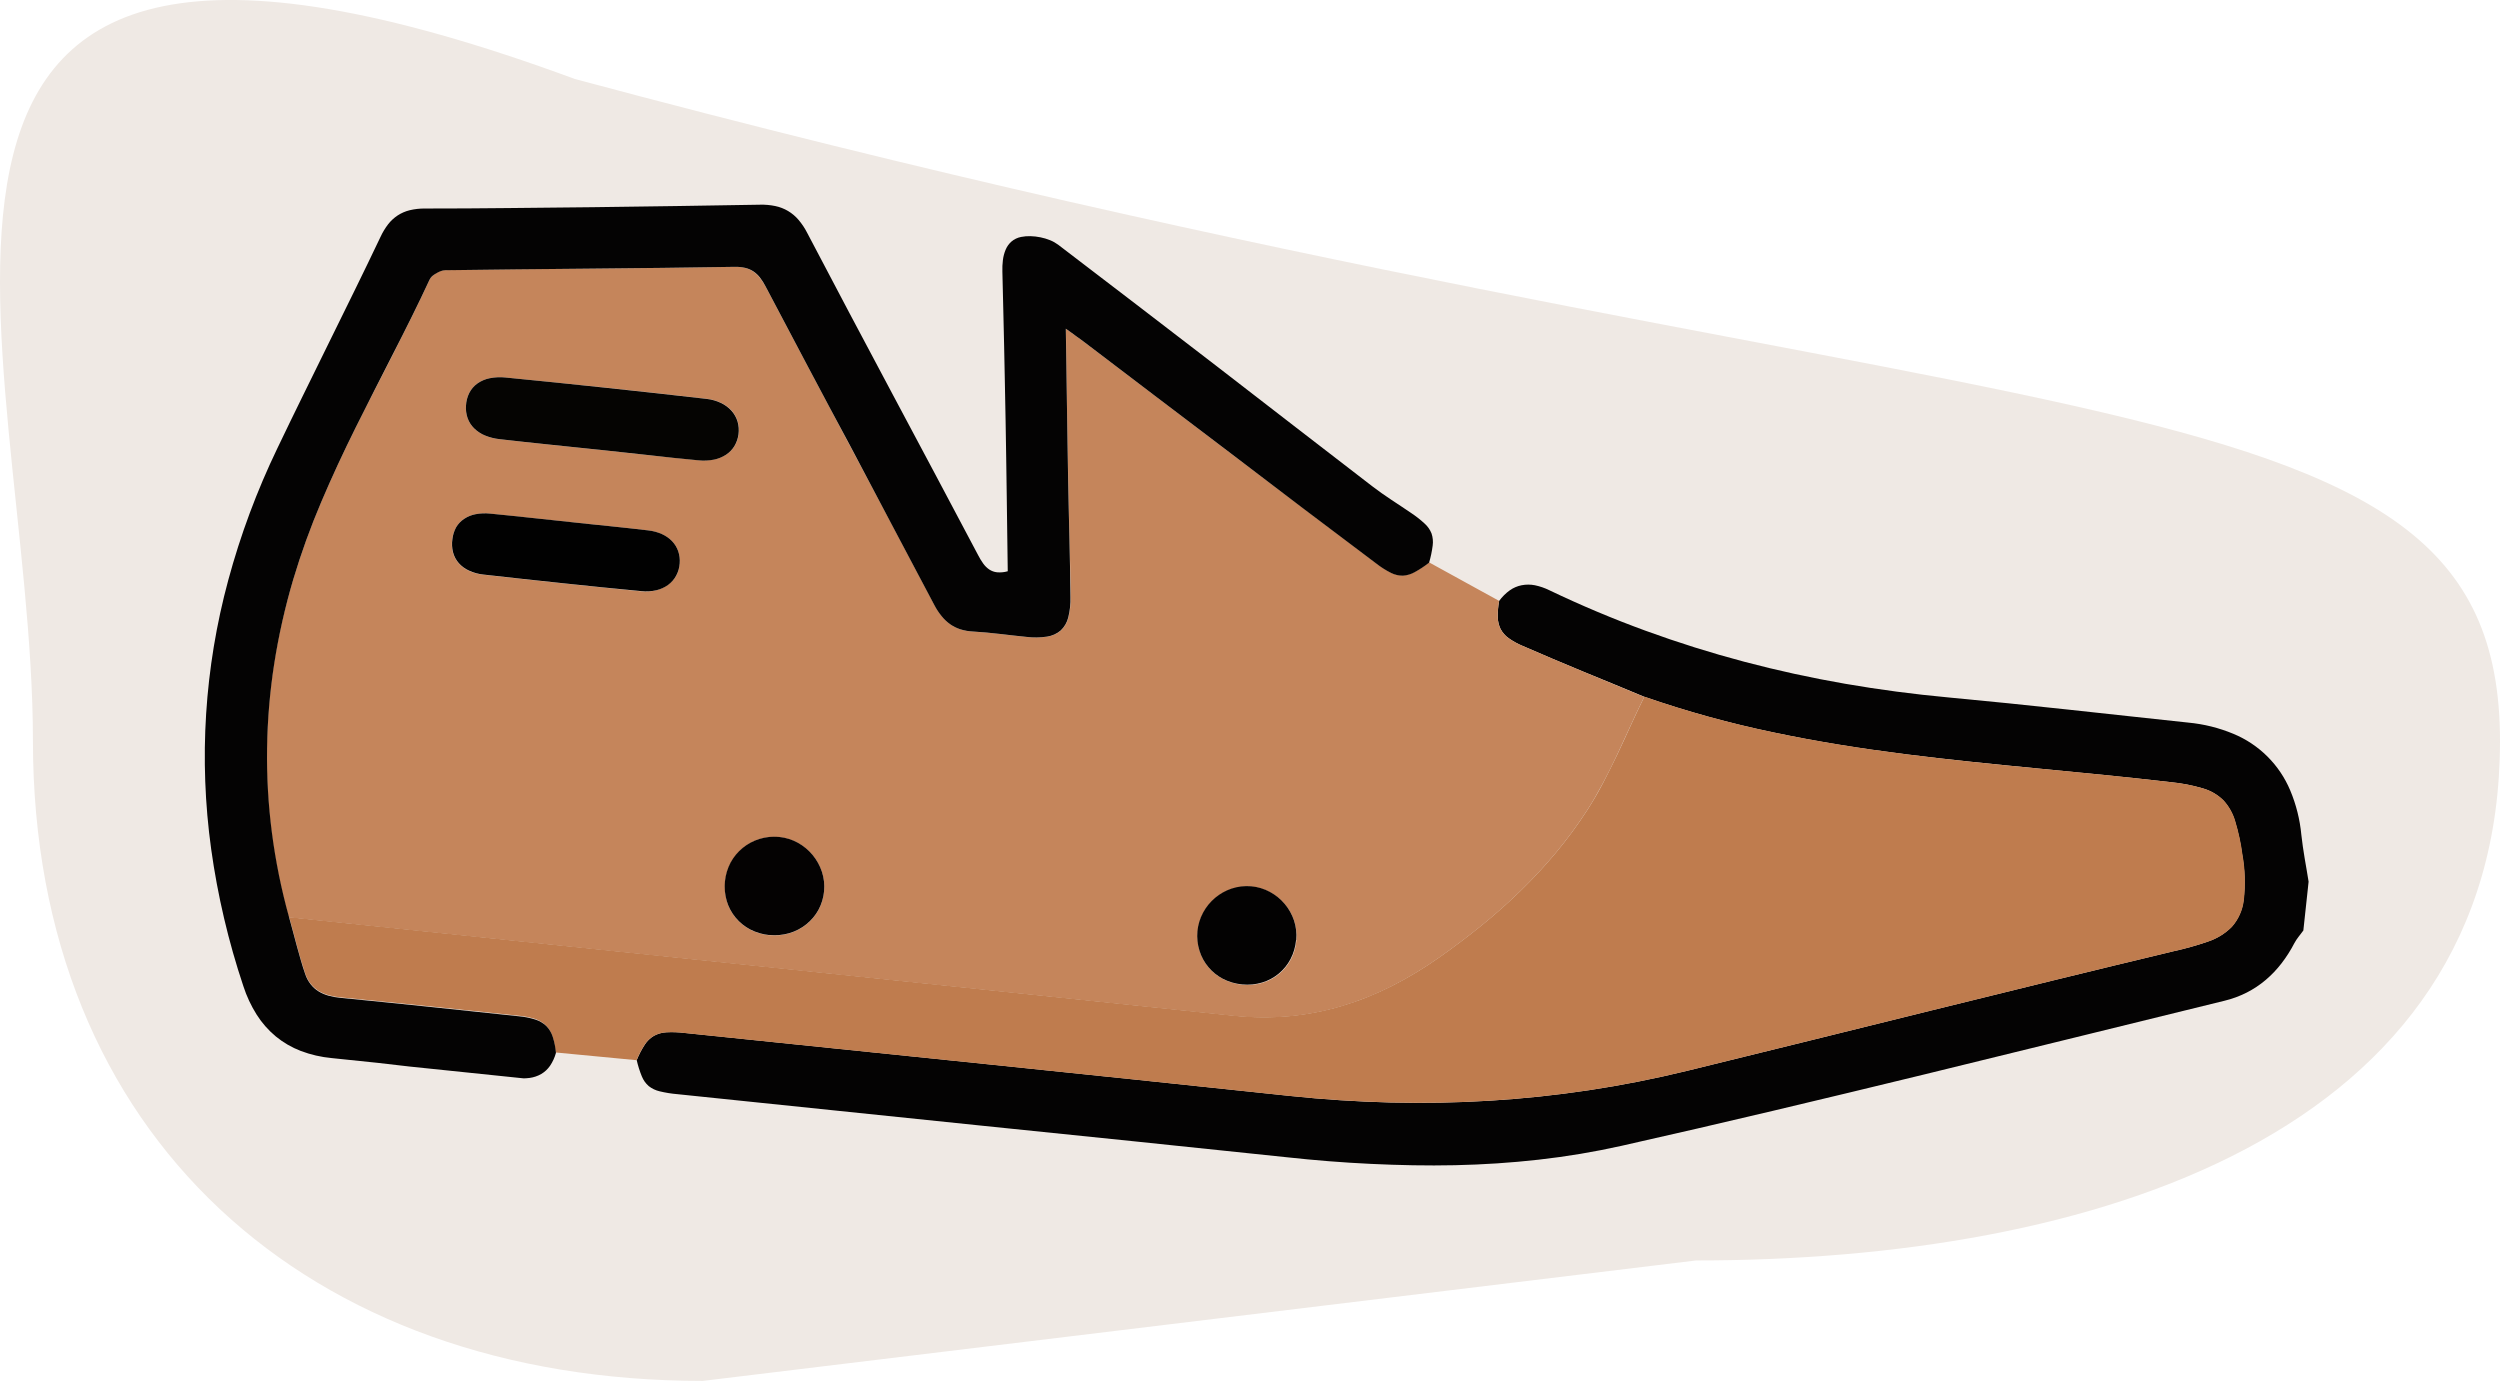
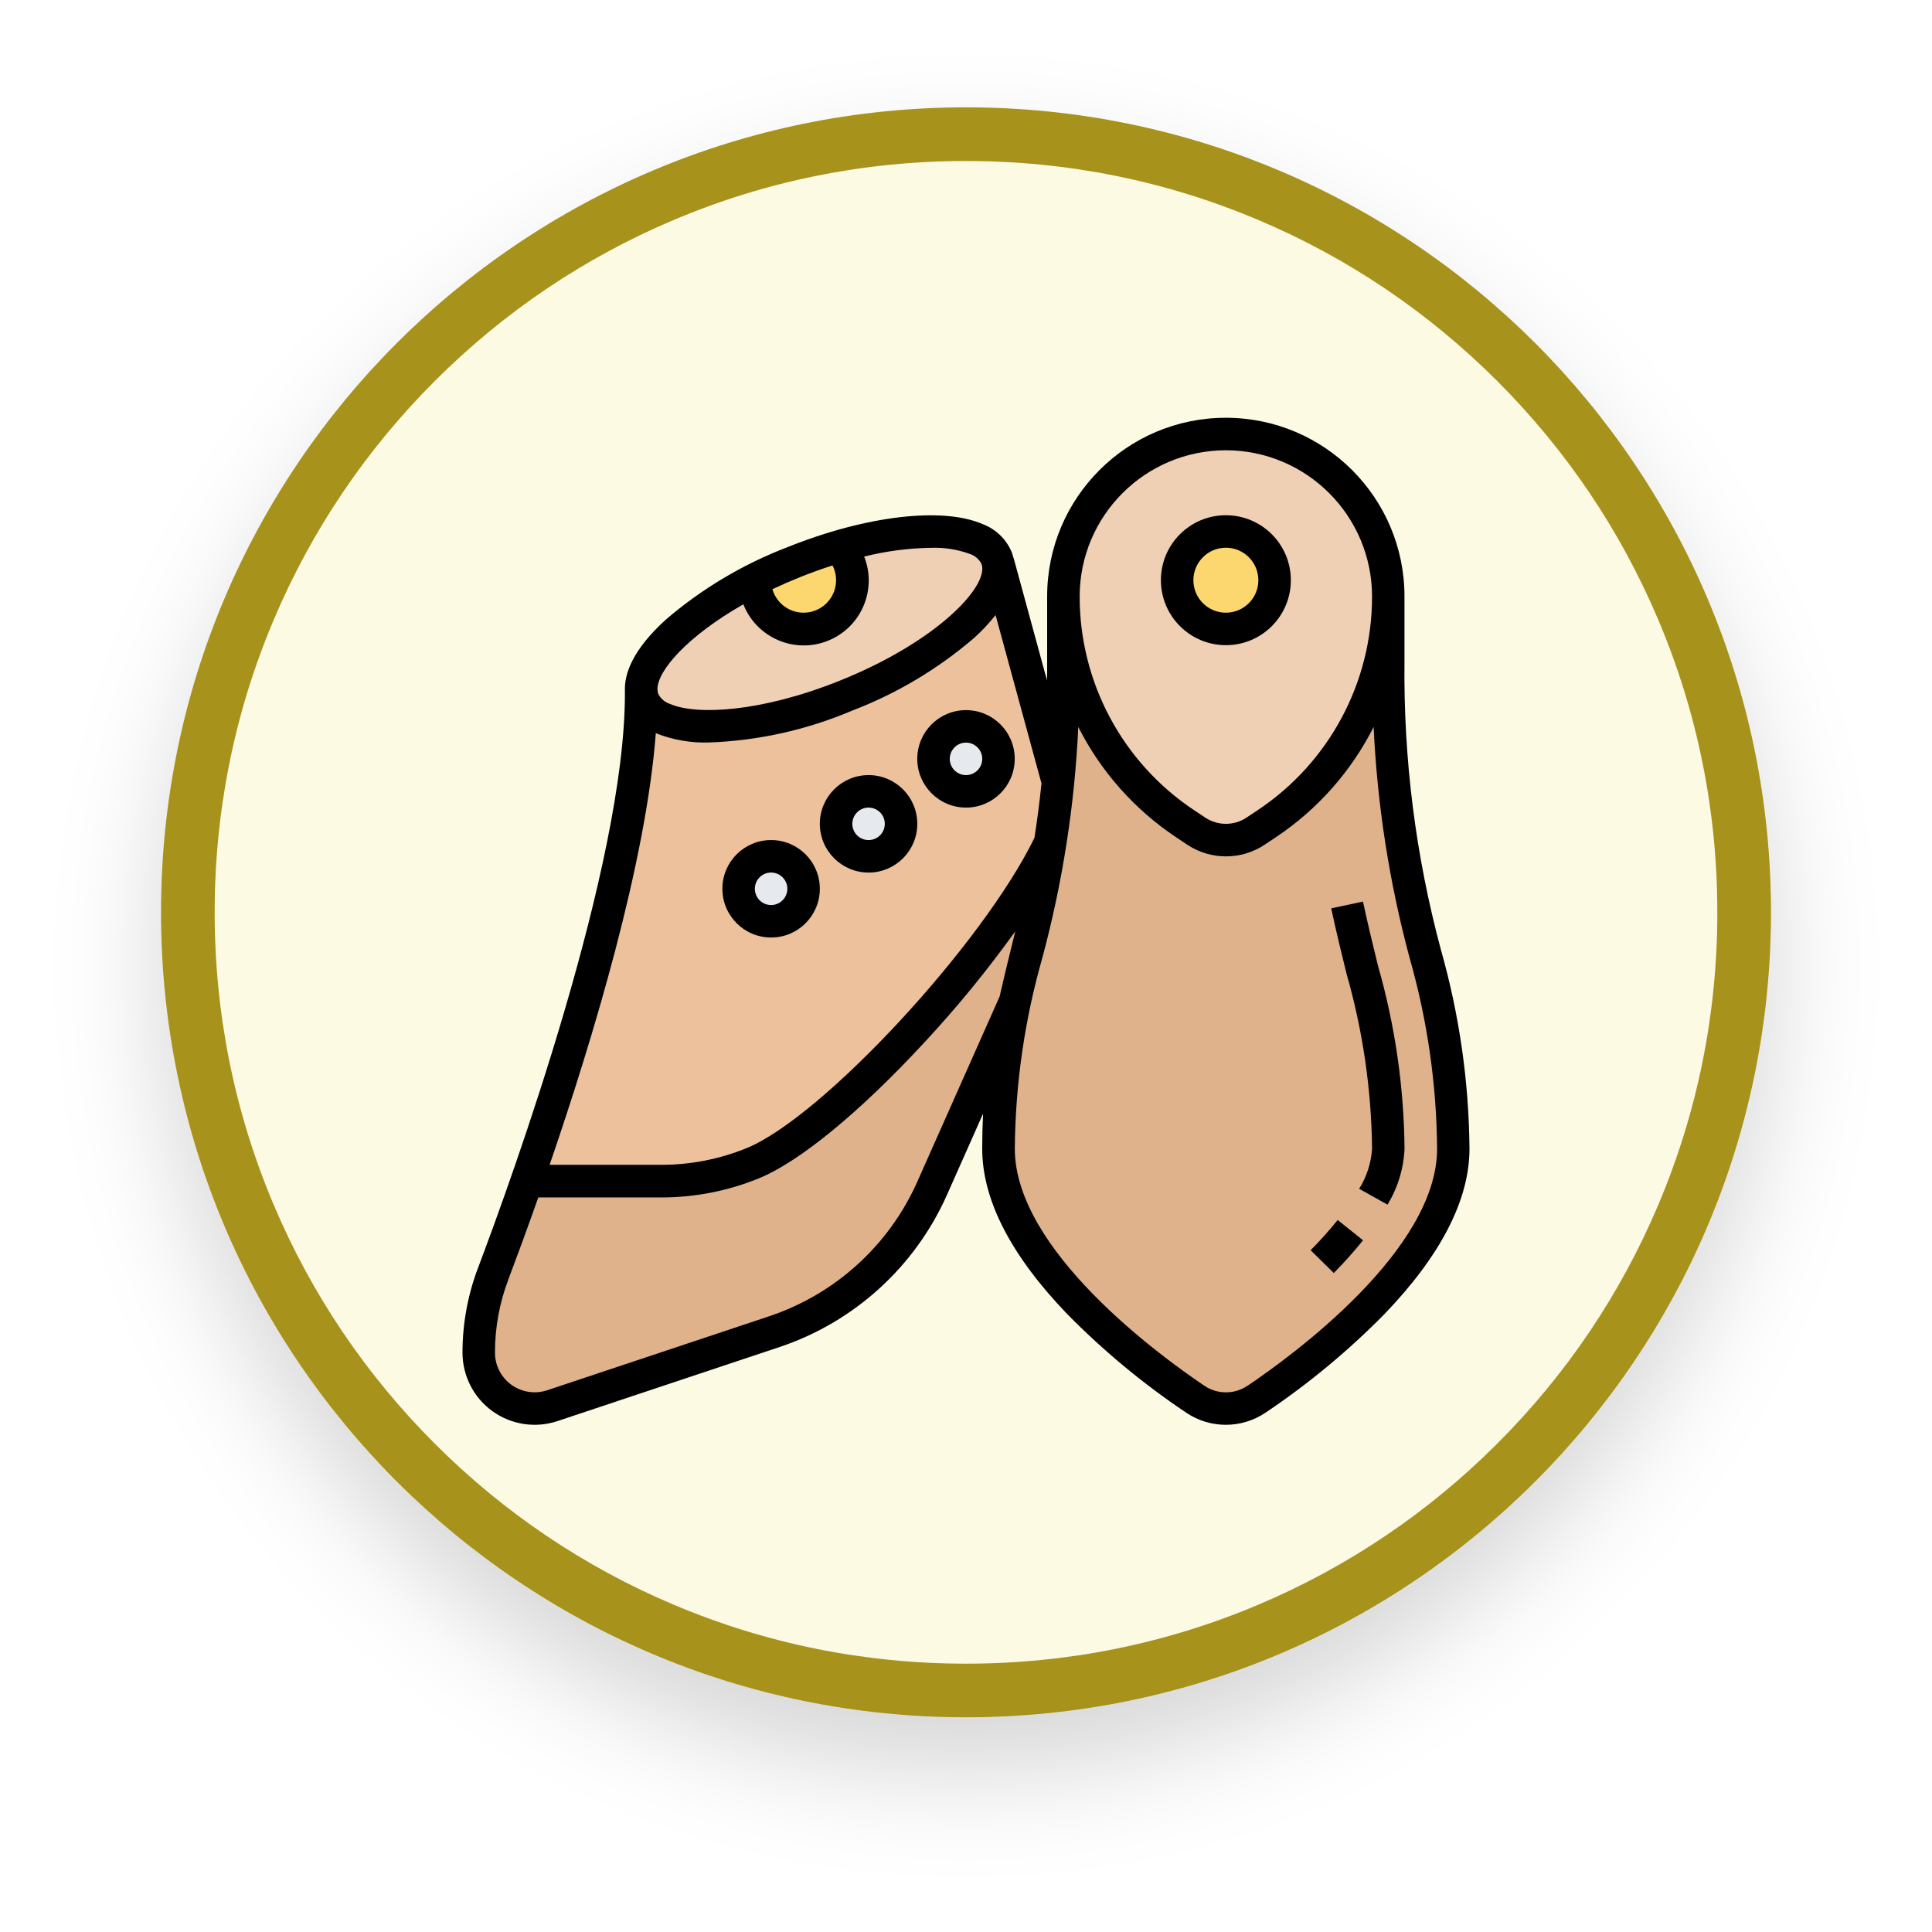
- <svg xmlns="http://www.w3.org/2000/svg" width="69.921" height="38.62" viewBox="0 0 69.921 38.62">
+ <svg xmlns="http://www.w3.org/2000/svg" width="108" height="108" viewBox="0 0 108 108">
  <defs>
-     <clipPath id="clip-path">
-       <path id="Rectangle_405449" data-name="Rectangle 405449" d="M2.618,0,61.273,6.273l-2.6,24.719L0,24.912Z" fill="none" />
-     </clipPath>
+     <filter id="Path_904820" x="0" y="0" width="108" height="108" filterUnits="userSpaceOnUse">
+       <feOffset dy="3" input="SourceAlpha" />
+       <feGaussianBlur stdDeviation="3" result="blur" />
+       <feFlood flood-opacity="0.161" />
+       <feComposite operator="in" in2="blur" />
+       <feComposite in="SourceGraphic" />
+     </filter>
  </defs>
-   <g id="Group_1177768" data-name="Group 1177768" transform="translate(-420.7 -3279.272)">
-     <path id="Path_1033887" data-name="Path 1033887" d="M15.156,1.487C55.145,12.221,69,8.954,69,20S57.561,34.531,46.516,34.531L18.734,37.9C7.688,37.9,0,31.046,0,20S-6.523-6.511,15.156,1.487Z" transform="translate(421.621 3279.994)" fill="#efe9e4" />
-     <g id="Group_1177767" data-name="Group 1177767" transform="translate(425.484 3283.498)">
-       <g id="Group_1177766" data-name="Group 1177766" clip-path="url(#clip-path)">
-         <path id="Path_1033879" data-name="Path 1033879" d="M24.206,2.925a1.321,1.321,0,0,1,.3-.3.86.86,0,0,1,.332-.142.967.967,0,0,1,.367,0,1.688,1.688,0,0,1,.407.14q1.327.635,2.689,1.132t2.759.867q1.4.37,2.825.617t2.887.382q.841.078,1.68.164t1.678.177l1.677.182,1.677.181a4.336,4.336,0,0,1,1.26.314,2.945,2.945,0,0,1,1.588,1.58,4.236,4.236,0,0,1,.312,1.245c.012.11.026.219.042.329s.033.219.051.328.037.218.056.327.037.218.054.327L46.7,12.139c-.021.029-.043.058-.065.086l-.066.086c-.022.029-.043.058-.063.087a.991.991,0,0,0-.055.091,3.779,3.779,0,0,1-.359.566,3.063,3.063,0,0,1-.443.466,2.757,2.757,0,0,1-.532.354,2.873,2.873,0,0,1-.625.23q-2.1.513-4.2,1.032t-4.209,1.032q-2.107.513-4.218,1.014t-4.231.978a21.723,21.723,0,0,1-2.319.388c-.777.088-1.558.138-2.34.155s-1.568,0-2.353-.037-1.572-.1-2.358-.186l-4.252-.444L9.754,17.6l-4.262-.441-4.267-.442a3.286,3.286,0,0,1-.494-.079.782.782,0,0,1-.31-.148.72.72,0,0,1-.192-.273,2.835,2.835,0,0,1-.142-.452,2.6,2.6,0,0,1,.225-.433.771.771,0,0,1,.254-.246.818.818,0,0,1,.349-.1,2.9,2.9,0,0,1,.509.018l4.239.438,4.234.437,4.229.44q2.113.221,4.224.446,1.407.15,2.806.185t2.787-.05q1.389-.085,2.769-.293t2.75-.543q1.7-.416,3.4-.838l3.4-.843q1.7-.421,3.4-.838t3.4-.825a8.422,8.422,0,0,0,.966-.271,1.687,1.687,0,0,0,.668-.413,1.367,1.367,0,0,0,.332-.748,4.354,4.354,0,0,0-.04-1.276,5.8,5.8,0,0,0-.2-.928,1.47,1.47,0,0,0-.326-.583,1.345,1.345,0,0,0-.566-.333,4.722,4.722,0,0,0-.917-.178c-1.233-.144-2.471-.261-3.709-.382s-2.477-.244-3.71-.4-2.462-.35-3.68-.608a29.1,29.1,0,0,1-3.62-1l-.851-.353L26.562,4.9q-.426-.177-.85-.356t-.847-.364a1.962,1.962,0,0,1-.394-.218.739.739,0,0,1-.222-.254.784.784,0,0,1-.079-.33,2.249,2.249,0,0,1,.037-.449" transform="translate(12.937 9.659)" fill="#040303" />
-         <path id="Path_1033880" data-name="Path 1033880" d="M35.014,10.6a2.247,2.247,0,0,0-.037.449.784.784,0,0,0,.079.33.739.739,0,0,0,.223.254,1.962,1.962,0,0,0,.394.218q.422.185.847.364t.85.356l.852.353.851.353c-.132.266-.257.536-.382.807s-.248.542-.375.811-.258.536-.4.8-.286.518-.447.766a12.235,12.235,0,0,1-.869,1.179,13.849,13.849,0,0,1-.991,1.068q-.523.509-1.095.972t-1.181.891a10.611,10.611,0,0,1-1.328.8,8.478,8.478,0,0,1-1.39.555,7.606,7.606,0,0,1-1.467.285,7.874,7.874,0,0,1-1.557-.012l-6.59-.689-6.6-.688-6.613-.688-6.625-.69a17.005,17.005,0,0,1-.481-2.368A16.473,16.473,0,0,1,.552,14.7a16.907,16.907,0,0,1,.2-2.359A18.3,18.3,0,0,1,1.285,10a20.557,20.557,0,0,1,.784-2.17c.3-.707.627-1.4.969-2.09s.7-1.371,1.047-2.056S4.781,2.31,5.1,1.614a.349.349,0,0,1,.072-.1.636.636,0,0,1,.11-.086.661.661,0,0,1,.127-.062.387.387,0,0,1,.121-.025q1.012-.015,2.025-.025L9.582,1.3,11.6,1.278q1.011-.012,2.021-.029a1.2,1.2,0,0,1,.3.029.712.712,0,0,1,.232.1.8.8,0,0,1,.183.173A1.616,1.616,0,0,1,14.5,1.8q.588,1.118,1.181,2.234t1.186,2.231q.593,1.115,1.186,2.23t1.18,2.231a1.8,1.8,0,0,0,.2.3,1.174,1.174,0,0,0,.236.222,1.063,1.063,0,0,0,.288.142,1.4,1.4,0,0,0,.353.061c.125.007.249.016.374.028s.249.025.373.039l.373.043c.124.014.249.028.373.04a2.119,2.119,0,0,0,.576-.008.753.753,0,0,0,.381-.173.744.744,0,0,0,.21-.362,2.079,2.079,0,0,0,.061-.575q0-.407-.011-.814T23,8.857q-.01-.407-.019-.814t-.017-.814q-.009-.519-.017-1.04T22.929,5.14q-.008-.528-.016-1.066T22.9,2.982l.157.112.136.1.122.087.113.084,2.038,1.548L27.5,6.457Q28.518,7.229,29.537,8t2.04,1.538a2.429,2.429,0,0,0,.413.263.728.728,0,0,0,.336.079.775.775,0,0,0,.332-.1,2.9,2.9,0,0,0,.4-.265l.489.269.489.269.489.269.489.269M9.824,6.363l.7.076.7.076.7.074q.351.036.7.069a1.445,1.445,0,0,0,.429-.02A.966.966,0,0,0,13.4,6.5a.77.77,0,0,0,.234-.242.874.874,0,0,0,.086-.685.8.8,0,0,0-.168-.3.933.933,0,0,0-.294-.219,1.25,1.25,0,0,0-.405-.114l-1.4-.158-1.405-.152L8.642,4.486,7.234,4.345a1.466,1.466,0,0,0-.453.02.908.908,0,0,0-.344.148.734.734,0,0,0-.224.261.894.894,0,0,0-.093.358.876.876,0,0,0,.046.351.754.754,0,0,0,.179.281.955.955,0,0,0,.3.2,1.516,1.516,0,0,0,.419.106l.689.077.689.073.689.072.689.072m-.79,2.023-.56-.06-.56-.06-.56-.059-.56-.056a1.383,1.383,0,0,0-.408.017.868.868,0,0,0-.318.13.72.72,0,0,0-.218.235.9.9,0,0,0-.11.332.928.928,0,0,0,.018.368.752.752,0,0,0,.157.3.859.859,0,0,0,.286.214,1.269,1.269,0,0,0,.4.11l1.1.122,1.1.118,1.105.115,1.105.111a1.263,1.263,0,0,0,.418-.024.917.917,0,0,0,.331-.15A.778.778,0,0,0,12,9.891a.885.885,0,0,0,.058-.685.771.771,0,0,0-.17-.28.918.918,0,0,0-.285-.2,1.284,1.284,0,0,0-.387-.105l-.545-.062L10.124,8.5l-.545-.056-.545-.057m5.575,11.553a1.452,1.452,0,0,0,.558-.051,1.377,1.377,0,0,0,.471-.246,1.343,1.343,0,0,0,.338-.4,1.367,1.367,0,0,0,.16-.525,1.342,1.342,0,0,0-.06-.543,1.445,1.445,0,0,0-.672-.813,1.352,1.352,0,0,0-.523-.163,1.4,1.4,0,0,0-.55.055,1.378,1.378,0,0,0-.8.661,1.443,1.443,0,0,0-.112,1.082,1.307,1.307,0,0,0,.246.461,1.328,1.328,0,0,0,.409.329,1.476,1.476,0,0,0,.539.158m14.732.138a1.344,1.344,0,0,0-.061-.542,1.421,1.421,0,0,0-.673-.8,1.349,1.349,0,0,0-.524-.157,1.366,1.366,0,0,0-.544.063,1.417,1.417,0,0,0-.8.671,1.366,1.366,0,0,0-.158.524,1.393,1.393,0,0,0,.057.547,1.318,1.318,0,0,0,.252.458,1.348,1.348,0,0,0,.413.327,1.471,1.471,0,0,0,.538.154,1.442,1.442,0,0,0,.554-.054,1.327,1.327,0,0,0,.793-.655,1.421,1.421,0,0,0,.155-.532" transform="translate(2.128 1.988)" fill="#c5855b" />
-         <path id="Path_1033881" data-name="Path 1033881" d="M.312,10.053l6.625.69,6.613.688,6.6.688,6.59.689a7.875,7.875,0,0,0,1.557.012,7.606,7.606,0,0,0,1.467-.285,8.477,8.477,0,0,0,1.39-.555,10.609,10.609,0,0,0,1.328-.8q.609-.428,1.181-.891t1.095-.972a13.848,13.848,0,0,0,.991-1.068,12.233,12.233,0,0,0,.869-1.179c.16-.248.308-.5.447-.766s.27-.529.4-.8.25-.541.375-.811.25-.541.382-.807a29.1,29.1,0,0,0,3.62,1c1.218.257,2.447.45,3.68.608s2.471.282,3.71.4,2.476.238,3.709.382a4.724,4.724,0,0,1,.917.178,1.345,1.345,0,0,1,.566.333,1.47,1.47,0,0,1,.326.583,5.8,5.8,0,0,1,.2.928,4.353,4.353,0,0,1,.04,1.276,1.367,1.367,0,0,1-.332.748,1.687,1.687,0,0,1-.667.413,8.426,8.426,0,0,1-.966.271q-1.7.408-3.4.825t-3.4.838l-3.4.842q-1.7.421-3.4.838-1.371.335-2.75.543t-2.769.293q-1.389.085-2.787.05T28.3,15.053q-2.111-.225-4.224-.446l-4.229-.44-4.234-.437-4.239-.438a2.9,2.9,0,0,0-.509-.018.818.818,0,0,0-.349.1.77.77,0,0,0-.254.246,2.6,2.6,0,0,0-.225.433l-.565-.054-.566-.054-.566-.054-.566-.054a2.048,2.048,0,0,0-.091-.453.757.757,0,0,0-.18-.3A.783.783,0,0,0,7.2,12.9a2.187,2.187,0,0,0-.468-.092l-1.245-.132-1.246-.131L3,12.419l-1.247-.124a1.848,1.848,0,0,1-.327-.059,1.128,1.128,0,0,1-.281-.12.848.848,0,0,1-.223-.2.935.935,0,0,1-.153-.285c-.044-.13-.085-.26-.124-.392s-.076-.263-.112-.4-.072-.265-.107-.4-.071-.265-.109-.4" transform="translate(2.984 11.373)" fill="#bf7c4e" />
-         <path id="Path_1033882" data-name="Path 1033882" d="M3.3,21.426c.037.132.073.265.109.4s.071.265.107.4.073.264.112.4.08.262.124.392a.935.935,0,0,0,.153.285.848.848,0,0,0,.223.2,1.127,1.127,0,0,0,.281.12,1.849,1.849,0,0,0,.327.059l1.247.124,1.246.128,1.246.131,1.245.132a2.186,2.186,0,0,1,.468.092.784.784,0,0,1,.306.179.757.757,0,0,1,.18.3,2.048,2.048,0,0,1,.091.453,1.21,1.21,0,0,1-.165.361.785.785,0,0,1-.246.23.891.891,0,0,1-.325.11,1.571,1.571,0,0,1-.4,0q-.64-.071-1.281-.139l-1.282-.134L5.777,25.5l-1.283-.133a3.308,3.308,0,0,1-.866-.2,2.537,2.537,0,0,1-.7-.407,2.611,2.611,0,0,1-.532-.606,3.53,3.53,0,0,1-.374-.8,21.352,21.352,0,0,1-.9-3.832A18.866,18.866,0,0,1,1.6,12,21.282,21.282,0,0,1,2.971,8.317q.355-.742.718-1.48T4.415,5.36q.364-.738.726-1.476T5.858,2.4a1.9,1.9,0,0,1,.214-.355A1.126,1.126,0,0,1,6.337,1.8a1.09,1.09,0,0,1,.336-.146A1.748,1.748,0,0,1,7.1,1.606q1.172,0,2.344-.013t2.343-.024q1.171-.014,2.341-.032l2.34-.038a1.858,1.858,0,0,1,.432.038,1.16,1.16,0,0,1,.648.384,1.869,1.869,0,0,1,.244.366q.592,1.131,1.19,2.259T20.18,6.8l1.2,2.252q.6,1.126,1.195,2.253a1.8,1.8,0,0,0,.139.229.685.685,0,0,0,.167.166.487.487,0,0,0,.22.08.811.811,0,0,0,.3-.029q-.007-.524-.014-1.05t-.014-1.052q-.007-.526-.015-1.053t-.017-1.054q-.009-.522-.02-1.043T23.3,5.458q-.011-.522-.024-1.043t-.025-1.043a2.076,2.076,0,0,1,.014-.321,1.1,1.1,0,0,1,.076-.291.627.627,0,0,1,.161-.228.588.588,0,0,1,.271-.131,1.166,1.166,0,0,1,.261-.022,1.572,1.572,0,0,1,.281.032,1.494,1.494,0,0,1,.27.081,1.023,1.023,0,0,1,.227.127q1.1.838,2.2,1.682t2.2,1.689L31.4,7.681q1.1.846,2.192,1.69c.087.067.176.131.265.195s.181.125.272.186l.275.182c.092.061.183.122.274.184a3.008,3.008,0,0,1,.383.3.735.735,0,0,1,.193.276.746.746,0,0,1,.032.337,3.093,3.093,0,0,1-.1.479,2.894,2.894,0,0,1-.4.265.775.775,0,0,1-.332.1.728.728,0,0,1-.336-.079,2.431,2.431,0,0,1-.413-.263q-1.021-.767-2.04-1.538T29.628,8.445L27.591,6.9,25.553,5.35l-.113-.084-.122-.087-.136-.1-.157-.112q.008.554.016,1.092t.016,1.066q.008.528.016,1.048t.017,1.04q.007.407.017.814t.019.814q.01.407.017.814t.011.814a2.078,2.078,0,0,1-.061.575.744.744,0,0,1-.21.362.753.753,0,0,1-.381.173,2.12,2.12,0,0,1-.576.008c-.124-.012-.249-.026-.373-.04l-.373-.043c-.124-.014-.249-.028-.373-.039s-.249-.021-.374-.028a1.4,1.4,0,0,1-.353-.061,1.062,1.062,0,0,1-.288-.142,1.174,1.174,0,0,1-.236-.222,1.8,1.8,0,0,1-.2-.3q-.588-1.117-1.18-2.231T19,8.253Q18.4,7.138,17.81,6.023T16.63,3.788a1.613,1.613,0,0,0-.157-.249.8.8,0,0,0-.183-.173.712.712,0,0,0-.232-.1,1.2,1.2,0,0,0-.3-.029q-1.011.018-2.021.029l-2.023.021-2.024.02q-1.012.011-2.025.025a.387.387,0,0,0-.121.025.662.662,0,0,0-.127.062A.637.637,0,0,0,7.3,3.5a.349.349,0,0,0-.072.1c-.323.7-.668,1.383-1.018,2.068S5.509,7.037,5.167,7.725,4.5,9.108,4.2,9.815a20.557,20.557,0,0,0-.784,2.17,18.3,18.3,0,0,0-.53,2.349,16.907,16.907,0,0,0-.2,2.359,16.473,16.473,0,0,0,.134,2.365A17,17,0,0,0,3.3,21.426" transform="translate(0 0)" fill="#040303" />
-         <path id="Path_1033883" data-name="Path 1033883" d="M3.792,2.138,3.1,2.066l-.689-.072-.689-.073-.689-.077a1.516,1.516,0,0,1-.419-.106.955.955,0,0,1-.3-.2.754.754,0,0,1-.179-.281A.876.876,0,0,1,.089.906.894.894,0,0,1,.182.549.734.734,0,0,1,.406.288.908.908,0,0,1,.75.14,1.467,1.467,0,0,1,1.2.12L2.61.261,4.017.408,5.422.56l1.4.158a1.25,1.25,0,0,1,.4.114.933.933,0,0,1,.294.219.8.8,0,0,1,.168.3.873.873,0,0,1-.087.685.77.77,0,0,1-.234.242.966.966,0,0,1-.339.138,1.445,1.445,0,0,1-.429.02q-.352-.033-.7-.069L5.2,2.29l-.7-.076-.7-.076" transform="translate(8.16 6.213)" fill="#050402" />
-         <path id="Path_1033884" data-name="Path 1033884" d="M3.388.342,3.934.4l.545.056.545.058.545.062A1.284,1.284,0,0,1,5.956.68a.918.918,0,0,1,.285.2.771.771,0,0,1,.17.28.848.848,0,0,1,.041.341.849.849,0,0,1-.1.344.778.778,0,0,1-.225.256.917.917,0,0,1-.331.15,1.263,1.263,0,0,1-.418.024L4.274,2.167,3.169,2.052l-1.1-.118L.96,1.811a1.269,1.269,0,0,1-.4-.11A.858.858,0,0,1,.27,1.488a.752.752,0,0,1-.157-.3A.928.928,0,0,1,.095.821.9.9,0,0,1,.2.489.72.72,0,0,1,.423.254.868.868,0,0,1,.741.124,1.383,1.383,0,0,1,1.149.107l.56.056.56.059.56.06.56.06" transform="translate(7.774 10.032)" fill="#010101" />
-         <path id="Path_1033885" data-name="Path 1033885" d="M1.387,2.89a1.476,1.476,0,0,1-.539-.158A1.328,1.328,0,0,1,.439,2.4a1.307,1.307,0,0,1-.246-.461A1.443,1.443,0,0,1,.3.86,1.378,1.378,0,0,1,1.109.2a1.4,1.4,0,0,1,.55-.055,1.352,1.352,0,0,1,.523.163,1.445,1.445,0,0,1,.672.813,1.342,1.342,0,0,1,.06.543,1.367,1.367,0,0,1-.16.525,1.343,1.343,0,0,1-.338.4,1.377,1.377,0,0,1-.471.246,1.452,1.452,0,0,1-.558.051" transform="translate(15.35 19.037)" fill="#040202" />
-         <path id="Path_1033886" data-name="Path 1033886" d="M2.9,1.646a1.421,1.421,0,0,1-.155.532,1.327,1.327,0,0,1-.793.655,1.442,1.442,0,0,1-.554.054,1.471,1.471,0,0,1-.538-.154A1.349,1.349,0,0,1,.45,2.405,1.318,1.318,0,0,1,.2,1.948,1.394,1.394,0,0,1,.141,1.4,1.366,1.366,0,0,1,.3.877,1.417,1.417,0,0,1,1.1.205,1.365,1.365,0,0,1,1.646.142,1.349,1.349,0,0,1,2.17.3a1.421,1.421,0,0,1,.673.8,1.343,1.343,0,0,1,.061.542" transform="translate(28.565 20.42)" fill="#030202" />
+   <g id="Group_1178877" data-name="Group 1178877" transform="translate(-199.999 -1109)">
+     <g id="Group_1178752" data-name="Group 1178752" transform="translate(208.999 1115)">
+       <g id="Group_1178589" data-name="Group 1178589" transform="translate(0 0)">
+         <g id="Group_1173585" data-name="Group 1173585">
+           <g id="Group_1173428" data-name="Group 1173428">
+             <g id="Group_1171958" data-name="Group 1171958">
+               <g id="Group_1167341" data-name="Group 1167341">
+                 <g id="Group_1166792" data-name="Group 1166792">
+                   <g transform="matrix(1, 0, 0, 1, -9, -6)" filter="url(#Path_904820)">
+                     <g id="Path_904820-2" data-name="Path 904820" transform="translate(9 6)" fill="#fdfae4">
+                       <path d="M 45 88.5 C 39.127 88.5 33.43 87.35 28.068 85.082 C 22.889 82.891 18.236 79.755 14.241 75.759 C 10.245 71.764 7.109 67.111 4.918 61.932 C 2.65 56.57 1.5 50.873 1.5 45 C 1.5 39.127 2.65 33.43 4.918 28.068 C 7.109 22.889 10.245 18.236 14.241 14.241 C 18.236 10.245 22.889 7.109 28.068 4.918 C 33.43 2.65 39.127 1.5 45 1.5 C 50.873 1.5 56.57 2.65 61.932 4.918 C 67.111 7.109 71.764 10.245 75.759 14.241 C 79.755 18.236 82.891 22.889 85.082 28.068 C 87.35 33.43 88.5 39.127 88.5 45 C 88.5 50.873 87.35 56.57 85.082 61.932 C 82.891 67.111 79.755 71.764 75.759 75.759 C 71.764 79.755 67.111 82.891 61.932 85.082 C 56.57 87.35 50.873 88.5 45 88.5 Z" stroke="none" />
+                       <path d="M 45 3 C 39.329 3 33.829 4.11 28.653 6.299 C 23.652 8.415 19.16 11.443 15.302 15.302 C 11.443 19.16 8.415 23.652 6.299 28.653 C 4.11 33.829 3 39.329 3 45 C 3 50.671 4.11 56.171 6.299 61.347 C 8.415 66.348 11.443 70.84 15.302 74.698 C 19.16 78.557 23.652 81.585 28.653 83.701 C 33.829 85.89 39.329 87 45 87 C 50.671 87 56.171 85.89 61.347 83.701 C 66.348 81.585 70.84 78.557 74.698 74.698 C 78.557 70.84 81.585 66.348 83.701 61.347 C 85.89 56.171 87 50.671 87 45 C 87 39.329 85.89 33.829 83.701 28.653 C 81.585 23.652 78.557 19.16 74.698 15.302 C 70.84 11.443 66.348 8.415 61.347 6.299 C 56.171 4.11 50.671 3 45 3 M 45 -7.62939453125e-06 C 69.853 -7.62939453125e-06 90 20.147 90 45 C 90 69.853 69.853 90 45 90 C 20.147 90 -7.62939453125e-06 69.853 -7.62939453125e-06 45 C -7.62939453125e-06 20.147 20.147 -7.62939453125e-06 45 -7.62939453125e-06 Z" stroke="none" fill="#a7921d" />
+                     </g>
+                   </g>
+                 </g>
+               </g>
+             </g>
+           </g>
+         </g>
+       </g>
+     </g>
+     <g id="shoe_7242171" transform="translate(225.853 1132.354)">
+       <g id="Group_1178875" data-name="Group 1178875" transform="translate(0.908 0.908)">
+         <g id="Group_1178865" data-name="Group 1178865" transform="translate(29.054 9.079)">
+           <path id="Path_1034724" data-name="Path 1034724" d="M266.889,101.77c.169-1.042.318-2.162.437-3.388.19-1.948.305-4.162.305-6.751V88a15.268,15.268,0,0,0,6.8,12.7l.616.411a3,3,0,0,0,3.328,0l.616-.411a15.268,15.268,0,0,0,6.8-12.7v3.632c0,14.527,3.632,17.251,3.632,27.238,0,6.108-8.346,12.215-11,14a3.059,3.059,0,0,1-3.418,0c-2.656-1.79-11-7.9-11-14a36.194,36.194,0,0,1,.93-8.221h0c.608-2.751,1.394-5.365,1.959-8.877Z" transform="translate(-264 -88)" fill="#dfb28b" />
+         </g>
+         <g id="Group_1178866" data-name="Group 1178866" transform="translate(0 22.849)">
+           <path id="Path_1034725" data-name="Path 1034725" d="M39.944,209.33c-.565,3.513-1.351,6.126-1.959,8.877h0l-4.642,10.446a14.754,14.754,0,0,1-8.817,8L12.113,240.8A3.124,3.124,0,0,1,8,237.833a12.5,12.5,0,0,1,.8-4.409c.481-1.272,1.141-3.06,1.879-5.178h7.509a13.611,13.611,0,0,0,5.113-1c4.547-1.845,13.75-11.858,16.638-17.92Z" transform="translate(-8 -209.33)" fill="#dfb28b" />
+         </g>
+         <g id="Group_1178867" data-name="Group 1178867" transform="translate(2.684 7.09)">
+           <path id="Path_1034726" data-name="Path 1034726" d="M58.02,70.644l3.326,12.2c-.119,1.226-.268,2.346-.437,3.388-2.888,6.063-12.092,16.075-16.638,17.92a13.611,13.611,0,0,1-5.113,1H31.65c2.678-7.673,6.4-19.686,6.4-27.238v-.252a1.61,1.61,0,0,0,.107.586c.8,2.063,5.872,1.96,11.329-.229,5.318-2.135,9.04-5.465,8.484-7.542Z" transform="translate(-31.65 -70.47)" fill="#ecc19c" />
+         </g>
+         <g id="Group_1178868" data-name="Group 1178868" transform="translate(32.686)">
+           <path id="Path_1034727" data-name="Path 1034727" d="M314.159,17.079a15.268,15.268,0,0,1-6.8,12.7l-.616.411a3,3,0,0,1-3.328,0l-.616-.411a15.268,15.268,0,0,1-6.8-12.7,9.079,9.079,0,1,1,18.159,0Z" transform="translate(-296 -8)" fill="#f0d0b4" />
+         </g>
+         <g id="Group_1178869" data-name="Group 1178869" transform="translate(9.079 5.447)">
+           <path id="Path_1034728" data-name="Path 1034728" d="M94.356,58.722a2.724,2.724,0,1,0,4.691-1.883c4.426-1.3,8.146-1.1,8.822.641l.051.16c.556,2.077-3.165,5.407-8.484,7.542-5.457,2.189-10.529,2.293-11.329.229A1.61,1.61,0,0,1,88,64.825c0-1.765,2.557-4.212,6.357-6.13C94.357,58.7,94.356,58.713,94.356,58.722Z" transform="translate(-88 -55.997)" fill="#f0d0b4" />
+         </g>
+         <g id="Group_1178870" data-name="Group 1178870" transform="translate(39.031 5.797)">
+           <circle id="Ellipse_11669" data-name="Ellipse 11669" cx="2.68" cy="2.68" r="2.68" transform="translate(0 0)" fill="#fcd770" />
+         </g>
+         <g id="Group_1178871" data-name="Group 1178871" transform="translate(15.435 6.289)">
+           <path id="Path_1034729" data-name="Path 1034729" d="M148.691,63.41A2.723,2.723,0,1,1,144,65.293c0-.009,0-.018,0-.026.689-.35,1.42-.68,2.182-.986C147.034,63.94,147.875,63.649,148.691,63.41Z" transform="translate(-144 -63.41)" fill="#fcd770" />
+         </g>
+         <g id="Group_1178872" data-name="Group 1178872" transform="translate(25.094 16.517)">
+           <ellipse id="Ellipse_11670" data-name="Ellipse 11670" cx="2.144" cy="1.608" rx="2.144" ry="1.608" transform="translate(0 0)" fill="#e6e9ed" />
+         </g>
+         <g id="Group_1178873" data-name="Group 1178873" transform="translate(19.734 19.733)">
+           <circle id="Ellipse_11671" data-name="Ellipse 11671" cx="2.144" cy="2.144" r="2.144" transform="translate(0 0)" fill="#e6e9ed" />
+         </g>
+         <g id="Group_1178874" data-name="Group 1178874" transform="translate(14.373 24.022)">
+           <ellipse id="Ellipse_11672" data-name="Ellipse 11672" cx="2.144" cy="1.608" rx="2.144" ry="1.608" transform="translate(0 0)" fill="#e6e9ed" />
+         </g>
+       </g>
+       <g id="Group_1178876" data-name="Group 1178876" transform="translate(0 0)">
+         <path id="Path_1034730" data-name="Path 1034730" d="M347.632,55.264A3.632,3.632,0,1,0,344,51.632,3.636,3.636,0,0,0,347.632,55.264Zm0-5.448a1.816,1.816,0,1,1-1.816,1.816A1.818,1.818,0,0,1,347.632,49.816Z" transform="translate(-304.959 -42.552)" />
+         <path id="Path_1034731" data-name="Path 1034731" d="M54.7,29.76a59.5,59.5,0,0,1-2.043-16.141V9.987a9.987,9.987,0,1,0-19.975,0v3.632c0,.362,0,.714-.008,1.061l-1.84-6.748-.053-.166A2.516,2.516,0,0,0,30.7,7.51a2.854,2.854,0,0,0-1.625-1.567c-2.245-.975-6.519-.471-10.888,1.282a23.188,23.188,0,0,0-6.836,4.07c-1.84,1.68-2.315,3.019-2.272,3.991v.149c0,9.609-6.288,27-8.216,32.1A13.334,13.334,0,0,0,0,52.26a4.032,4.032,0,0,0,5.308,3.826L17.72,51.948a15.7,15.7,0,0,0,9.359-8.5L29.1,38.9c-.031.624-.048,1.275-.048,1.959,0,2.856,1.6,5.969,4.759,9.251a42.709,42.709,0,0,0,6.644,5.506,3.966,3.966,0,0,0,4.433,0,42.709,42.709,0,0,0,6.644-5.506c3.158-3.282,4.759-6.395,4.759-9.251A42.026,42.026,0,0,0,54.7,29.76ZM42.673,1.816a8.181,8.181,0,0,1,8.171,8.171A14.332,14.332,0,0,1,44.45,21.936l-.617.411a2.091,2.091,0,0,1-2.319,0l-.617-.411A14.332,14.332,0,0,1,34.5,9.987a8.181,8.181,0,0,1,8.171-8.171ZM18.865,8.91c.625-.251,1.232-.467,1.819-.656a1.815,1.815,0,1,1-3.36,1.329q.732-.347,1.541-.673ZM15.7,10.429a3.631,3.631,0,0,0,6.754-2.67,16.41,16.41,0,0,1,3.723-.489,5.721,5.721,0,0,1,2.18.339,1.144,1.144,0,0,1,.65.547l.019.058c.37,1.215-2.484,4.294-7.937,6.483-4.459,1.789-8.044,1.929-9.489,1.3a1.131,1.131,0,0,1-.655-.558.732.732,0,0,1-.046-.229v-.028h0c-.019-1.028,1.663-2.969,4.8-4.754Zm-4.89,7.2.067.031a7.42,7.42,0,0,0,2.9.491,22.506,22.506,0,0,0,7.986-1.773,23.188,23.188,0,0,0,6.836-4.07,10.509,10.509,0,0,0,1.2-1.28l2.566,9.407c-.11,1.1-.244,2.106-.394,3.05-2.9,5.954-11.861,15.627-16.1,17.347a12.629,12.629,0,0,1-4.771.929H4.87c2.446-7.131,5.393-16.937,5.936-24.132ZM25.42,42.713a13.877,13.877,0,0,1-8.274,7.512L4.733,54.363a2.217,2.217,0,0,1-2.918-2.1,11.523,11.523,0,0,1,.746-4.088c.464-1.228,1.042-2.794,1.676-4.591H11.1a14.437,14.437,0,0,0,5.453-1.062c2.272-.922,5.65-3.694,9.268-7.605A63.435,63.435,0,0,0,30.9,28.708q-.129.534-.257,1.052c-.213.865-.422,1.718-.616,2.588Zm18.455,11.4a2.149,2.149,0,0,1-2.4,0c-2.487-1.675-10.6-7.582-10.6-13.252a39.995,39.995,0,0,1,1.536-10.663,60.523,60.523,0,0,0,2.012-12.916,16.158,16.158,0,0,0,5.471,6.169l.617.411a3.907,3.907,0,0,0,4.334,0l.617-.411a16.158,16.158,0,0,0,5.471-6.169,60.523,60.523,0,0,0,2.012,12.916,40,40,0,0,1,1.536,10.664c0,5.67-8.114,11.576-10.6,13.252Z" transform="translate(0 0)" />
+         <path id="Path_1034732" data-name="Path 1034732" d="M417.746,396.828l1.294,1.274a24,24,0,0,0,1.636-1.83l-1.418-1.134A22.213,22.213,0,0,1,417.746,396.828Z" transform="translate(-370.335 -350.293)" />
+         <path id="Path_1034733" data-name="Path 1034733" d="M429.666,238.294l-1.776.378c.278,1.306.57,2.492.852,3.64a37.043,37.043,0,0,1,1.431,9.8,4.8,4.8,0,0,1-.722,2.238l1.585.885a6.536,6.536,0,0,0,.952-3.123,38.519,38.519,0,0,0-1.483-10.23C430.226,240.744,429.938,239.572,429.666,238.294Z" transform="translate(-379.328 -211.249)" />
+         <path id="Path_1034734" data-name="Path 1034734" d="M226.724,149.448A2.724,2.724,0,1,0,224,146.724,2.727,2.727,0,0,0,226.724,149.448Zm0-3.632a.908.908,0,1,1-.908.908A.909.909,0,0,1,226.724,145.816Z" transform="translate(-198.578 -127.657)" />
+         <path id="Path_1034735" data-name="Path 1034735" d="M178.724,181.448A2.724,2.724,0,1,0,176,178.724,2.727,2.727,0,0,0,178.724,181.448Zm0-3.632a.908.908,0,1,1-.908.908A.909.909,0,0,1,178.724,177.816Z" transform="translate(-156.025 -156.025)" />
+         <path id="Path_1034736" data-name="Path 1034736" d="M130.724,213.448A2.724,2.724,0,1,0,128,210.724,2.727,2.727,0,0,0,130.724,213.448Zm0-3.632a.908.908,0,1,1-.908.908A.909.909,0,0,1,130.724,209.816Z" transform="translate(-113.473 -184.394)" />
      </g>
    </g>
  </g>
</svg>
